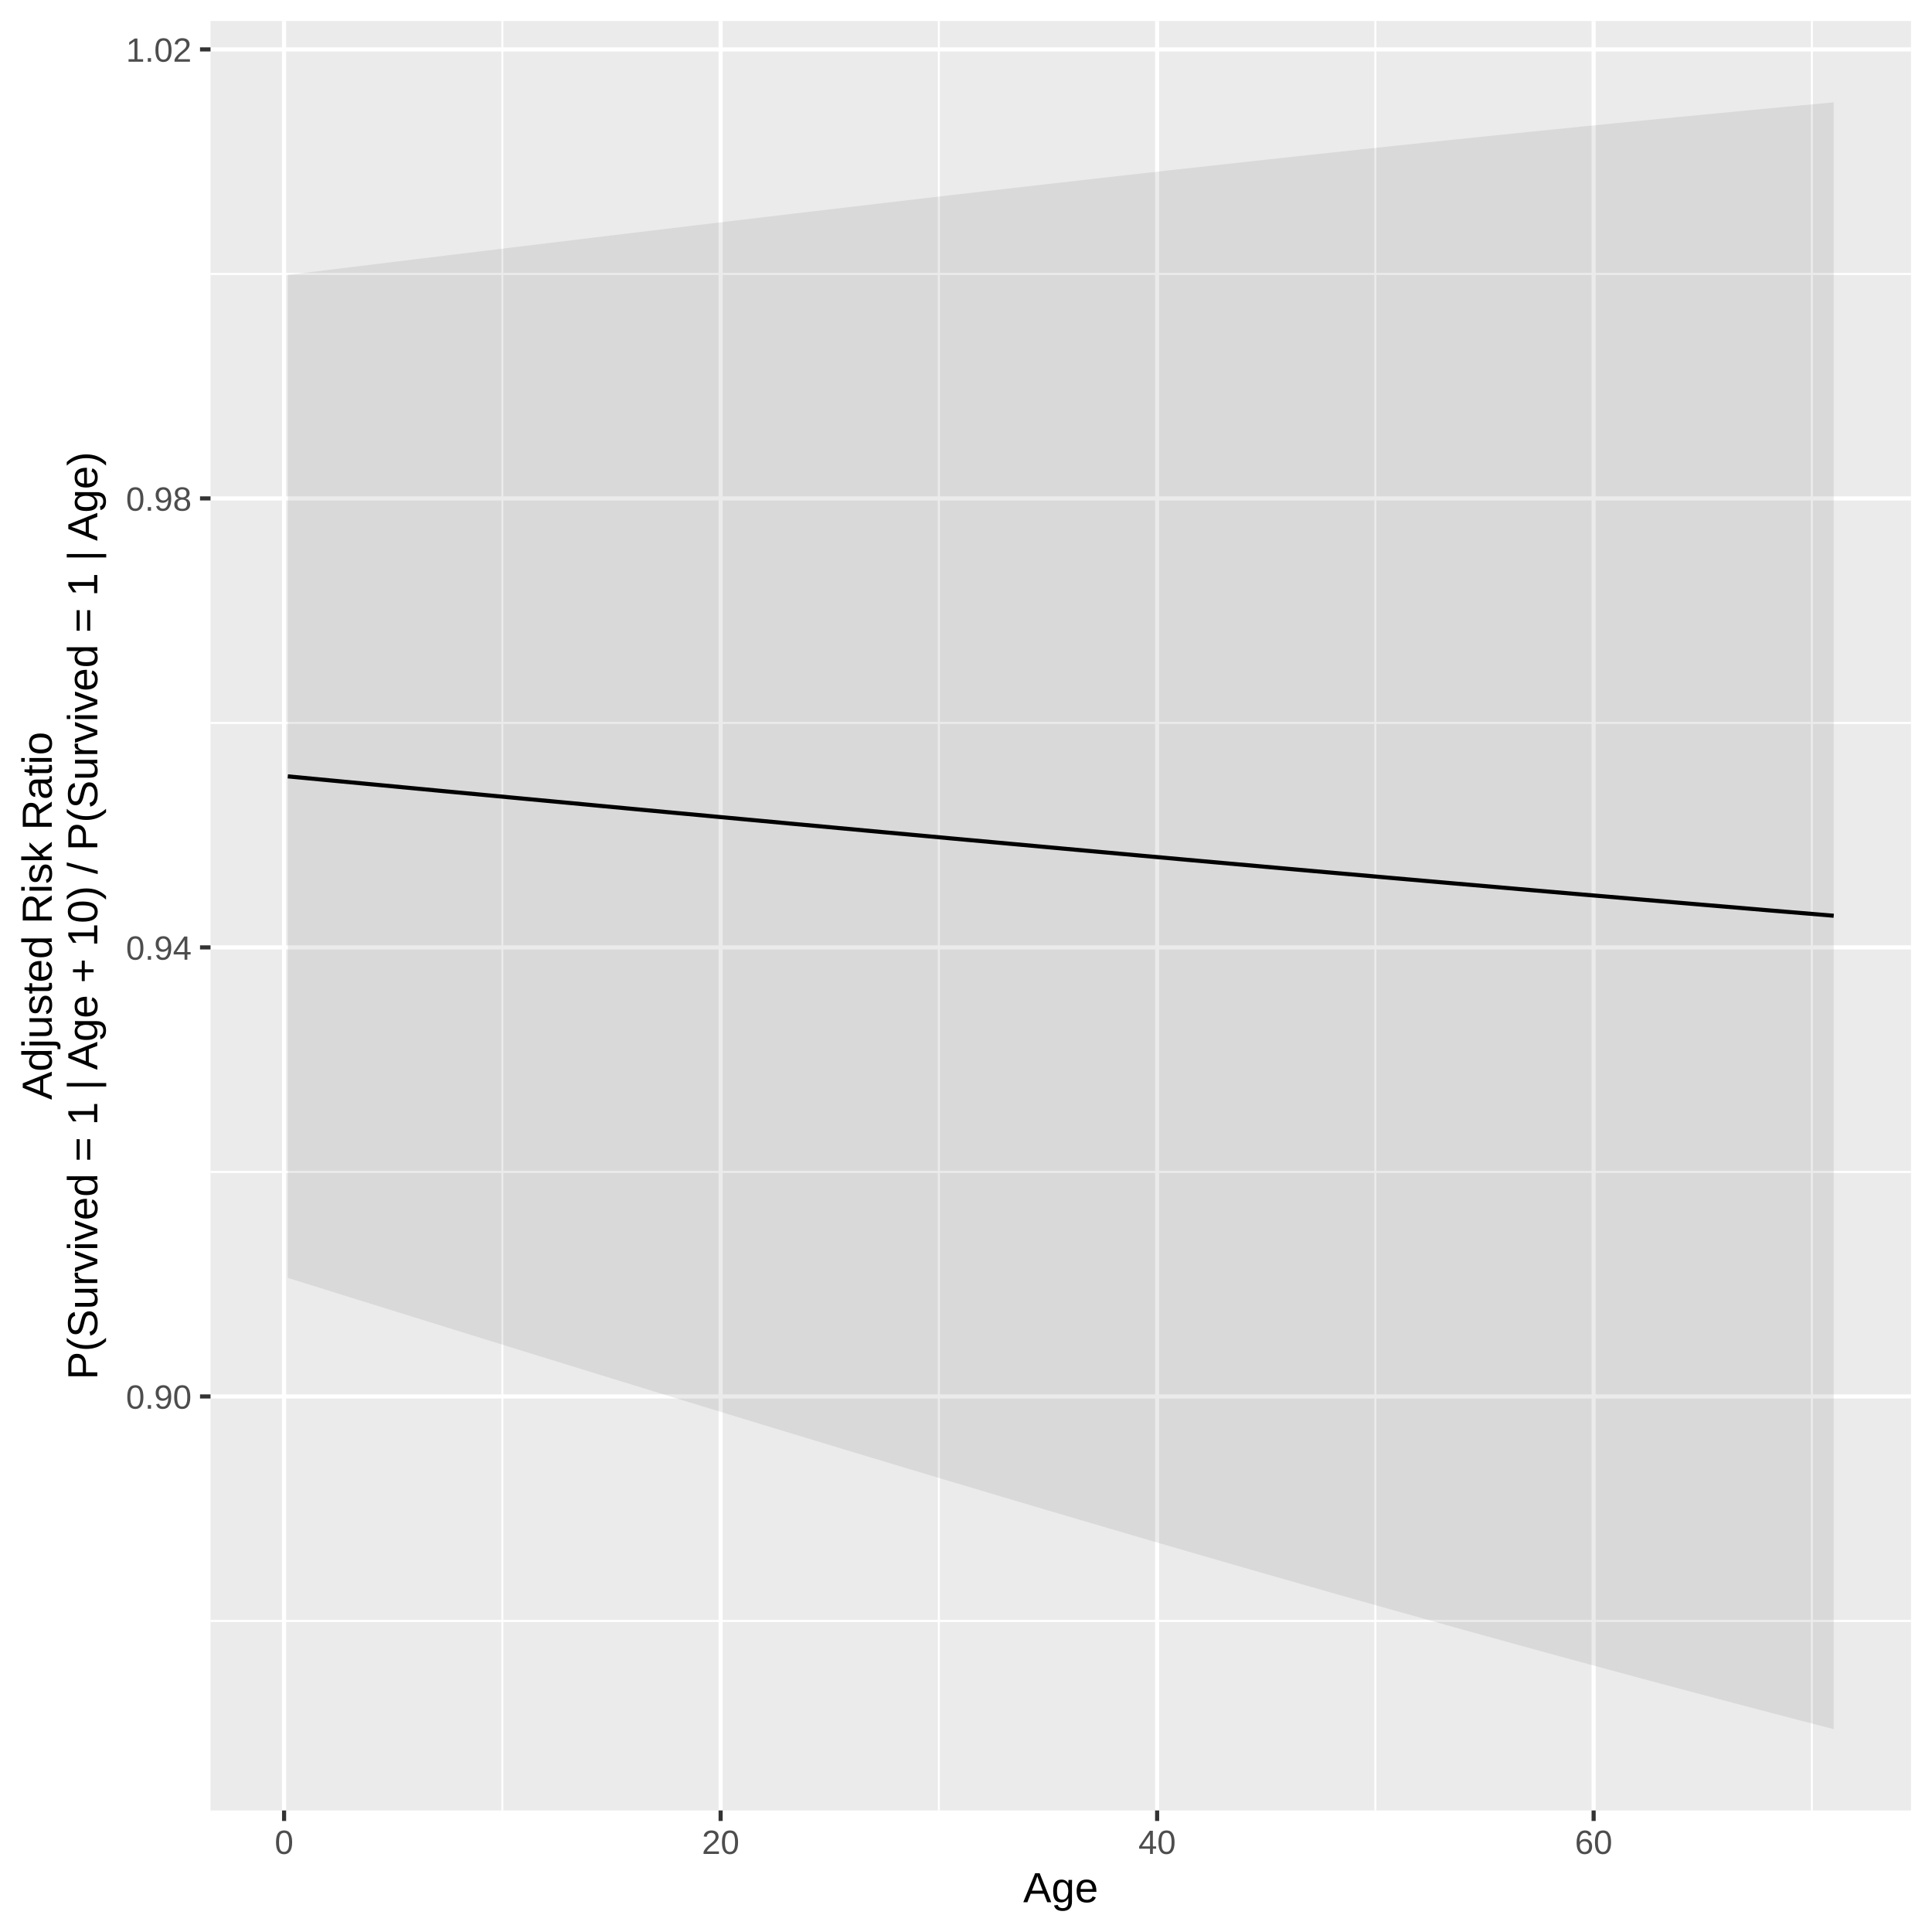
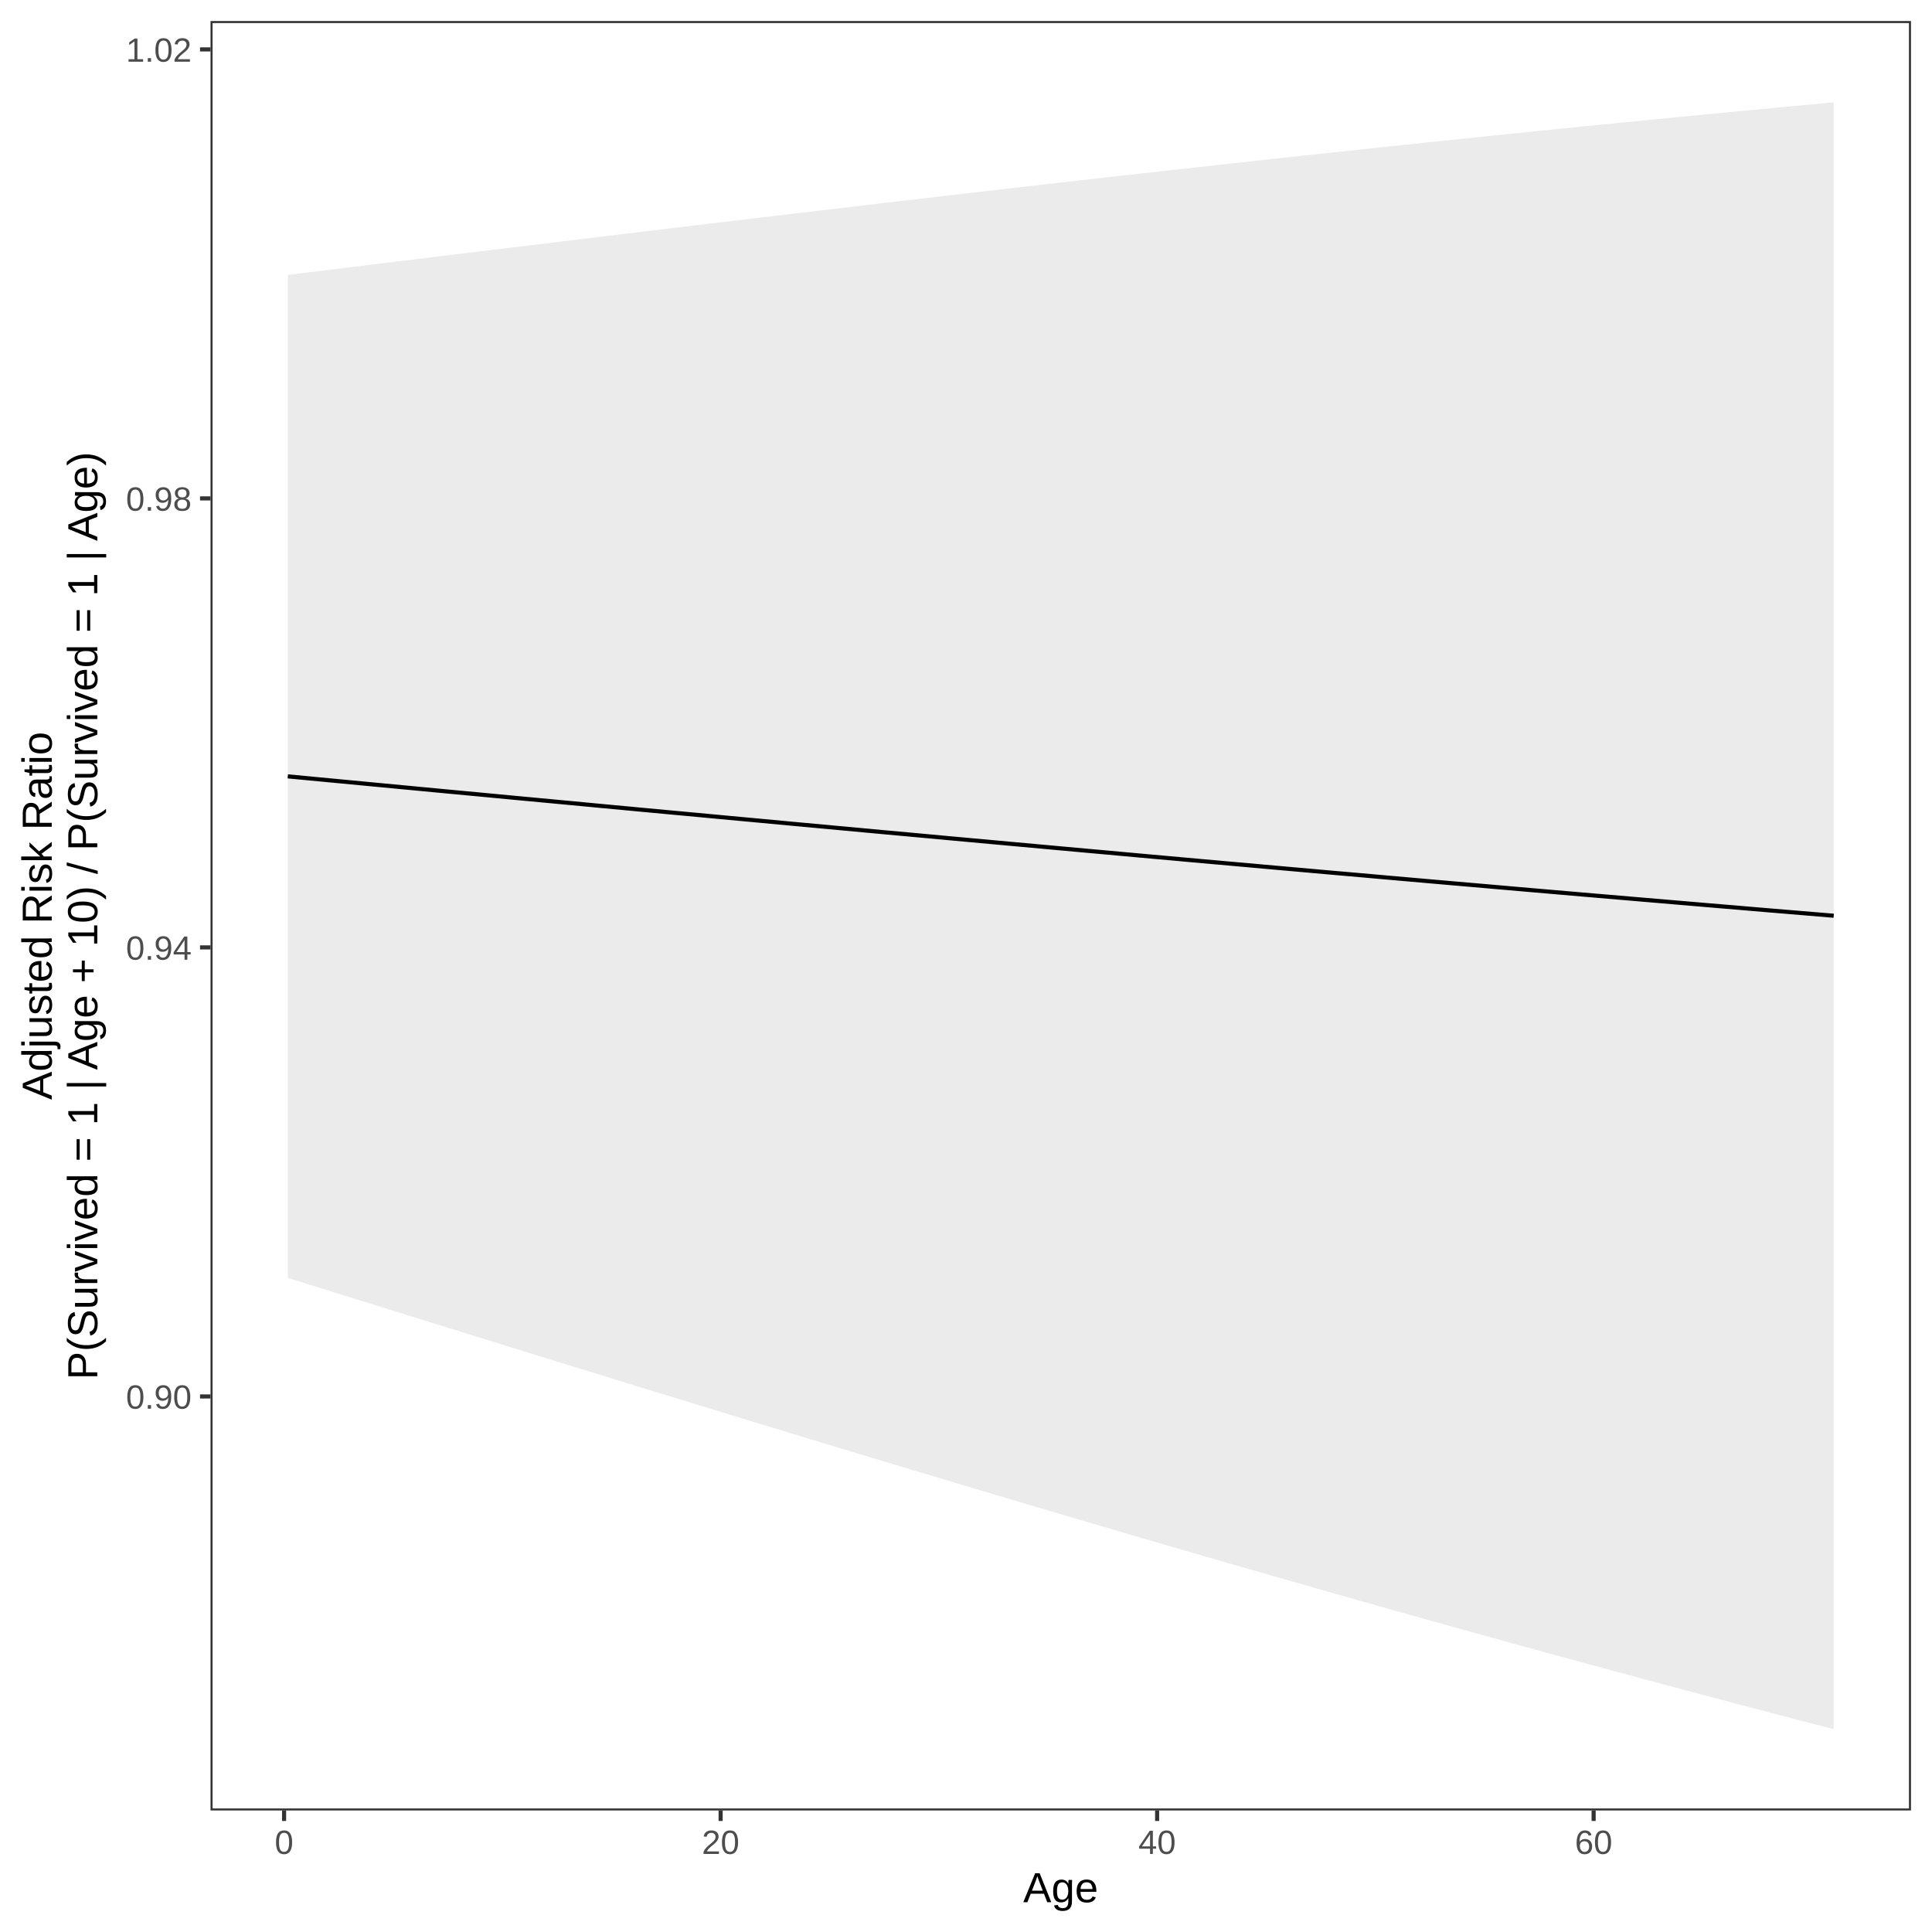
<svg xmlns="http://www.w3.org/2000/svg" class="svglite" width="504.00pt" height="504.00pt" viewBox="0 0 504.00 504.00">
  <defs>
    <style type="text/css">
    .svglite line, .svglite polyline, .svglite polygon, .svglite path, .svglite rect, .svglite circle {
      fill: none;
      stroke: #000000;
      stroke-linecap: round;
      stroke-linejoin: round;
      stroke-miterlimit: 10.00;
    }
    .svglite text {
      white-space: pre;
    }
  </style>
  </defs>
  <rect width="100%" height="100%" style="stroke: none; fill: #FFFFFF;" />
  <defs>
    <clipPath id="cpMC4wMHw1MDQuMDB8MC4wMHw1MDQuMDA=">
      <rect x="0.00" y="0.00" width="504.00" height="504.00" />
    </clipPath>
  </defs>
  <g clip-path="url(#cpMC4wMHw1MDQuMDB8MC4wMHw1MDQuMDA=)">
    <rect x="0.00" y="0.00" width="504.00" height="504.00" style="stroke-width: 1.07; stroke: #FFFFFF; fill: #FFFFFF;" />
  </g>
  <defs>
    <clipPath id="cpNTQuOTJ8NDk4LjUyfDUuNDh8NDcyLjI5">
      <rect x="54.92" y="5.48" width="443.60" height="466.82" />
    </clipPath>
  </defs>
  <g clip-path="url(#cpNTQuOTJ8NDk4LjUyfDUuNDh8NDcyLjI5)">
-     <rect x="54.92" y="5.48" width="443.60" height="466.82" style="stroke-width: 1.07; stroke: none; fill: #EBEBEB;" />
-     <polyline points="54.92,422.85 498.52,422.85 " style="stroke-width: 0.53; stroke: #FFFFFF; stroke-linecap: butt;" />
-     <polyline points="54.92,305.72 498.52,305.72 " style="stroke-width: 0.53; stroke: #FFFFFF; stroke-linecap: butt;" />
-     <polyline points="54.92,188.59 498.52,188.59 " style="stroke-width: 0.53; stroke: #FFFFFF; stroke-linecap: butt;" />
-     <polyline points="54.92,71.46 498.52,71.46 " style="stroke-width: 0.53; stroke: #FFFFFF; stroke-linecap: butt;" />
-     <polyline points="131.05,472.29 131.05,5.48 " style="stroke-width: 0.53; stroke: #FFFFFF; stroke-linecap: butt;" />
-     <polyline points="244.92,472.29 244.92,5.48 " style="stroke-width: 0.53; stroke: #FFFFFF; stroke-linecap: butt;" />
-     <polyline points="358.79,472.29 358.79,5.48 " style="stroke-width: 0.53; stroke: #FFFFFF; stroke-linecap: butt;" />
-     <polyline points="472.66,472.29 472.66,5.48 " style="stroke-width: 0.53; stroke: #FFFFFF; stroke-linecap: butt;" />
-     <polyline points="54.92,364.29 498.52,364.29 " style="stroke-width: 1.07; stroke: #FFFFFF; stroke-linecap: butt;" />
-     <polyline points="54.92,247.15 498.52,247.15 " style="stroke-width: 1.07; stroke: #FFFFFF; stroke-linecap: butt;" />
-     <polyline points="54.92,130.02 498.52,130.02 " style="stroke-width: 1.07; stroke: #FFFFFF; stroke-linecap: butt;" />
-     <polyline points="54.92,12.89 498.52,12.89 " style="stroke-width: 1.07; stroke: #FFFFFF; stroke-linecap: butt;" />
-     <polyline points="74.11,472.29 74.11,5.48 " style="stroke-width: 1.07; stroke: #FFFFFF; stroke-linecap: butt;" />
-     <polyline points="187.99,472.29 187.99,5.48 " style="stroke-width: 1.07; stroke: #FFFFFF; stroke-linecap: butt;" />
-     <polyline points="301.86,472.29 301.86,5.48 " style="stroke-width: 1.07; stroke: #FFFFFF; stroke-linecap: butt;" />
-     <polyline points="415.73,472.29 415.73,5.48 " style="stroke-width: 1.07; stroke: #FFFFFF; stroke-linecap: butt;" />
+     <rect x="54.92" y="5.48" width="443.60" height="466.82" style="stroke-width: 1.07; stroke: none; fill: #FFFFFF;" />
    <polygon points="75.08,71.70 83.31,70.70 91.54,69.69 99.77,68.68 108.00,67.68 116.23,66.67 124.46,65.67 132.69,64.67 140.92,63.67 149.15,62.67 157.38,61.67 165.61,60.68 173.84,59.69 182.07,58.70 190.30,57.72 198.53,56.74 206.76,55.76 214.99,54.79 223.22,53.82 231.45,52.85 239.68,51.89 247.91,50.93 256.14,49.98 264.37,49.03 272.60,48.09 280.83,47.16 289.06,46.22 297.29,45.30 305.52,44.38 313.75,43.47 321.98,42.56 330.21,41.66 338.45,40.76 346.68,39.88 354.91,38.99 363.14,38.12 371.37,37.25 379.60,36.39 387.83,35.54 396.06,34.70 404.29,33.86 412.52,33.03 420.75,32.21 428.98,31.40 437.21,30.59 445.44,29.80 453.67,29.01 461.90,28.23 470.13,27.46 478.36,26.70 478.36,451.08 470.13,448.95 461.90,446.80 453.67,444.64 445.44,442.46 437.21,440.27 428.98,438.07 420.75,435.85 412.52,433.62 404.29,431.38 396.06,429.12 387.83,426.85 379.60,424.56 371.37,422.26 363.14,419.95 354.91,417.63 346.68,415.30 338.45,412.95 330.21,410.60 321.98,408.23 313.75,405.85 305.52,403.46 297.29,401.06 289.06,398.64 280.83,396.22 272.60,393.79 264.37,391.35 256.14,388.90 247.91,386.45 239.68,383.98 231.45,381.50 223.22,379.02 214.99,376.53 206.76,374.03 198.53,371.53 190.30,369.02 182.07,366.50 173.84,363.98 165.61,361.45 157.38,358.92 149.15,356.38 140.92,353.84 132.69,351.29 124.46,348.74 116.23,346.18 108.00,343.62 99.77,341.06 91.54,338.50 83.31,335.93 75.08,333.36 " style="stroke-width: 0.00; stroke: none; stroke-linecap: butt; fill: #333333; fill-opacity: 0.10;" />
    <polyline points="75.08,71.70 83.31,70.70 91.54,69.69 99.77,68.68 108.00,67.68 116.23,66.67 124.46,65.67 132.69,64.67 140.92,63.67 149.15,62.67 157.38,61.67 165.61,60.68 173.84,59.69 182.07,58.70 190.30,57.72 198.53,56.74 206.76,55.76 214.99,54.79 223.22,53.82 231.45,52.85 239.68,51.89 247.91,50.93 256.14,49.98 264.37,49.03 272.60,48.09 280.83,47.16 289.06,46.22 297.29,45.30 305.52,44.38 313.75,43.47 321.98,42.56 330.21,41.66 338.45,40.76 346.68,39.88 354.91,38.99 363.14,38.12 371.37,37.25 379.60,36.39 387.83,35.54 396.06,34.70 404.29,33.86 412.52,33.03 420.75,32.21 428.98,31.40 437.21,30.59 445.44,29.80 453.67,29.01 461.90,28.23 470.13,27.46 478.36,26.70 " style="stroke-width: 1.07; stroke: none; stroke-linecap: butt;" />
    <polyline points="478.36,451.08 470.13,448.95 461.90,446.80 453.67,444.64 445.44,442.46 437.21,440.27 428.98,438.07 420.75,435.85 412.52,433.62 404.29,431.38 396.06,429.12 387.83,426.85 379.60,424.56 371.37,422.26 363.14,419.95 354.91,417.63 346.68,415.30 338.45,412.95 330.21,410.60 321.98,408.23 313.75,405.85 305.52,403.46 297.29,401.06 289.06,398.64 280.83,396.22 272.60,393.79 264.37,391.35 256.14,388.90 247.91,386.45 239.68,383.98 231.45,381.50 223.22,379.02 214.99,376.53 206.76,374.03 198.53,371.53 190.30,369.02 182.07,366.50 173.84,363.98 165.61,361.45 157.38,358.92 149.15,356.38 140.92,353.84 132.69,351.29 124.46,348.74 116.23,346.18 108.00,343.62 99.77,341.06 91.54,338.50 83.31,335.93 75.08,333.36 " style="stroke-width: 1.07; stroke: none; stroke-linecap: butt;" />
    <polyline points="75.08,202.53 83.31,203.31 91.54,204.09 99.77,204.87 108.00,205.65 116.23,206.43 124.46,207.20 132.69,207.98 140.92,208.75 149.15,209.52 157.38,210.30 165.61,211.07 173.84,211.84 182.07,212.60 190.30,213.37 198.53,214.13 206.76,214.90 214.99,215.66 223.22,216.42 231.45,217.18 239.68,217.93 247.91,218.69 256.14,219.44 264.37,220.19 272.60,220.94 280.83,221.69 289.06,222.43 297.29,223.18 305.52,223.92 313.75,224.66 321.98,225.39 330.21,226.13 338.45,226.86 346.68,227.59 354.91,228.31 363.14,229.04 371.37,229.76 379.60,230.48 387.83,231.19 396.06,231.91 404.29,232.62 412.52,233.33 420.75,234.03 428.98,234.73 437.21,235.43 445.44,236.13 453.67,236.82 461.90,237.52 470.13,238.20 478.36,238.89 " style="stroke-width: 1.07; stroke-linecap: butt;" />
+     <rect x="54.92" y="5.48" width="443.60" height="466.82" style="stroke-width: 1.07; stroke: #333333;" />
  </g>
  <g clip-path="url(#cpMC4wMHw1MDQuMDB8MC4wMHw1MDQuMDA=)">
    <text x="49.99" y="367.49" text-anchor="end" style="font-size: 8.80px;fill: #4D4D4D; font-family: &quot;Arimo&quot;;" textLength="19.58px" lengthAdjust="spacingAndGlyphs">0.90</text>
    <text x="49.99" y="250.36" text-anchor="end" style="font-size: 8.80px;fill: #4D4D4D; font-family: &quot;Arimo&quot;;" textLength="19.58px" lengthAdjust="spacingAndGlyphs">0.94</text>
    <text x="49.99" y="133.23" text-anchor="end" style="font-size: 8.80px;fill: #4D4D4D; font-family: &quot;Arimo&quot;;" textLength="19.58px" lengthAdjust="spacingAndGlyphs">0.98</text>
    <text x="49.99" y="16.10" text-anchor="end" style="font-size: 8.80px;fill: #4D4D4D; font-family: &quot;Arimo&quot;;" textLength="19.58px" lengthAdjust="spacingAndGlyphs">1.02</text>
    <polyline points="52.18,364.29 54.92,364.29 " style="stroke-width: 1.07; stroke: #333333; stroke-linecap: butt;" />
    <polyline points="52.18,247.15 54.92,247.15 " style="stroke-width: 1.07; stroke: #333333; stroke-linecap: butt;" />
    <polyline points="52.18,130.02 54.92,130.02 " style="stroke-width: 1.07; stroke: #333333; stroke-linecap: butt;" />
    <polyline points="52.18,12.89 54.92,12.89 " style="stroke-width: 1.07; stroke: #333333; stroke-linecap: butt;" />
    <polyline points="74.11,475.03 74.11,472.29 " style="stroke-width: 1.07; stroke: #333333; stroke-linecap: butt;" />
    <polyline points="187.99,475.03 187.99,472.29 " style="stroke-width: 1.07; stroke: #333333; stroke-linecap: butt;" />
    <polyline points="301.86,475.03 301.86,472.29 " style="stroke-width: 1.07; stroke: #333333; stroke-linecap: butt;" />
    <polyline points="415.73,475.03 415.73,472.29 " style="stroke-width: 1.07; stroke: #333333; stroke-linecap: butt;" />
    <text x="74.11" y="483.64" text-anchor="middle" style="font-size: 8.80px;fill: #4D4D4D; font-family: &quot;Arimo&quot;;" textLength="5.59px" lengthAdjust="spacingAndGlyphs">0</text>
    <text x="187.99" y="483.64" text-anchor="middle" style="font-size: 8.80px;fill: #4D4D4D; font-family: &quot;Arimo&quot;;" textLength="11.19px" lengthAdjust="spacingAndGlyphs">20</text>
    <text x="301.86" y="483.64" text-anchor="middle" style="font-size: 8.80px;fill: #4D4D4D; font-family: &quot;Arimo&quot;;" textLength="11.19px" lengthAdjust="spacingAndGlyphs">40</text>
    <text x="415.73" y="483.64" text-anchor="middle" style="font-size: 8.80px;fill: #4D4D4D; font-family: &quot;Arimo&quot;;" textLength="11.19px" lengthAdjust="spacingAndGlyphs">60</text>
    <text x="276.72" y="496.23" text-anchor="middle" style="font-size: 11.00px; font-family: &quot;Arimo&quot;;" textLength="21.28px" lengthAdjust="spacingAndGlyphs">Age</text>
    <text transform="translate(13.50,238.89) rotate(-90)" text-anchor="middle" style="font-size: 11.00px; font-family: &quot;Arimo&quot;;" textLength="106.19px" lengthAdjust="spacingAndGlyphs">Adjusted Risk Ratio</text>
    <text transform="translate(25.38,238.89) rotate(-90)" text-anchor="middle" style="font-size: 11.00px; font-family: &quot;Arimo&quot;;" textLength="278.34px" lengthAdjust="spacingAndGlyphs">P(Survived = 1 | Age + 10) / P(Survived = 1 | Age)</text>
  </g>
</svg>
